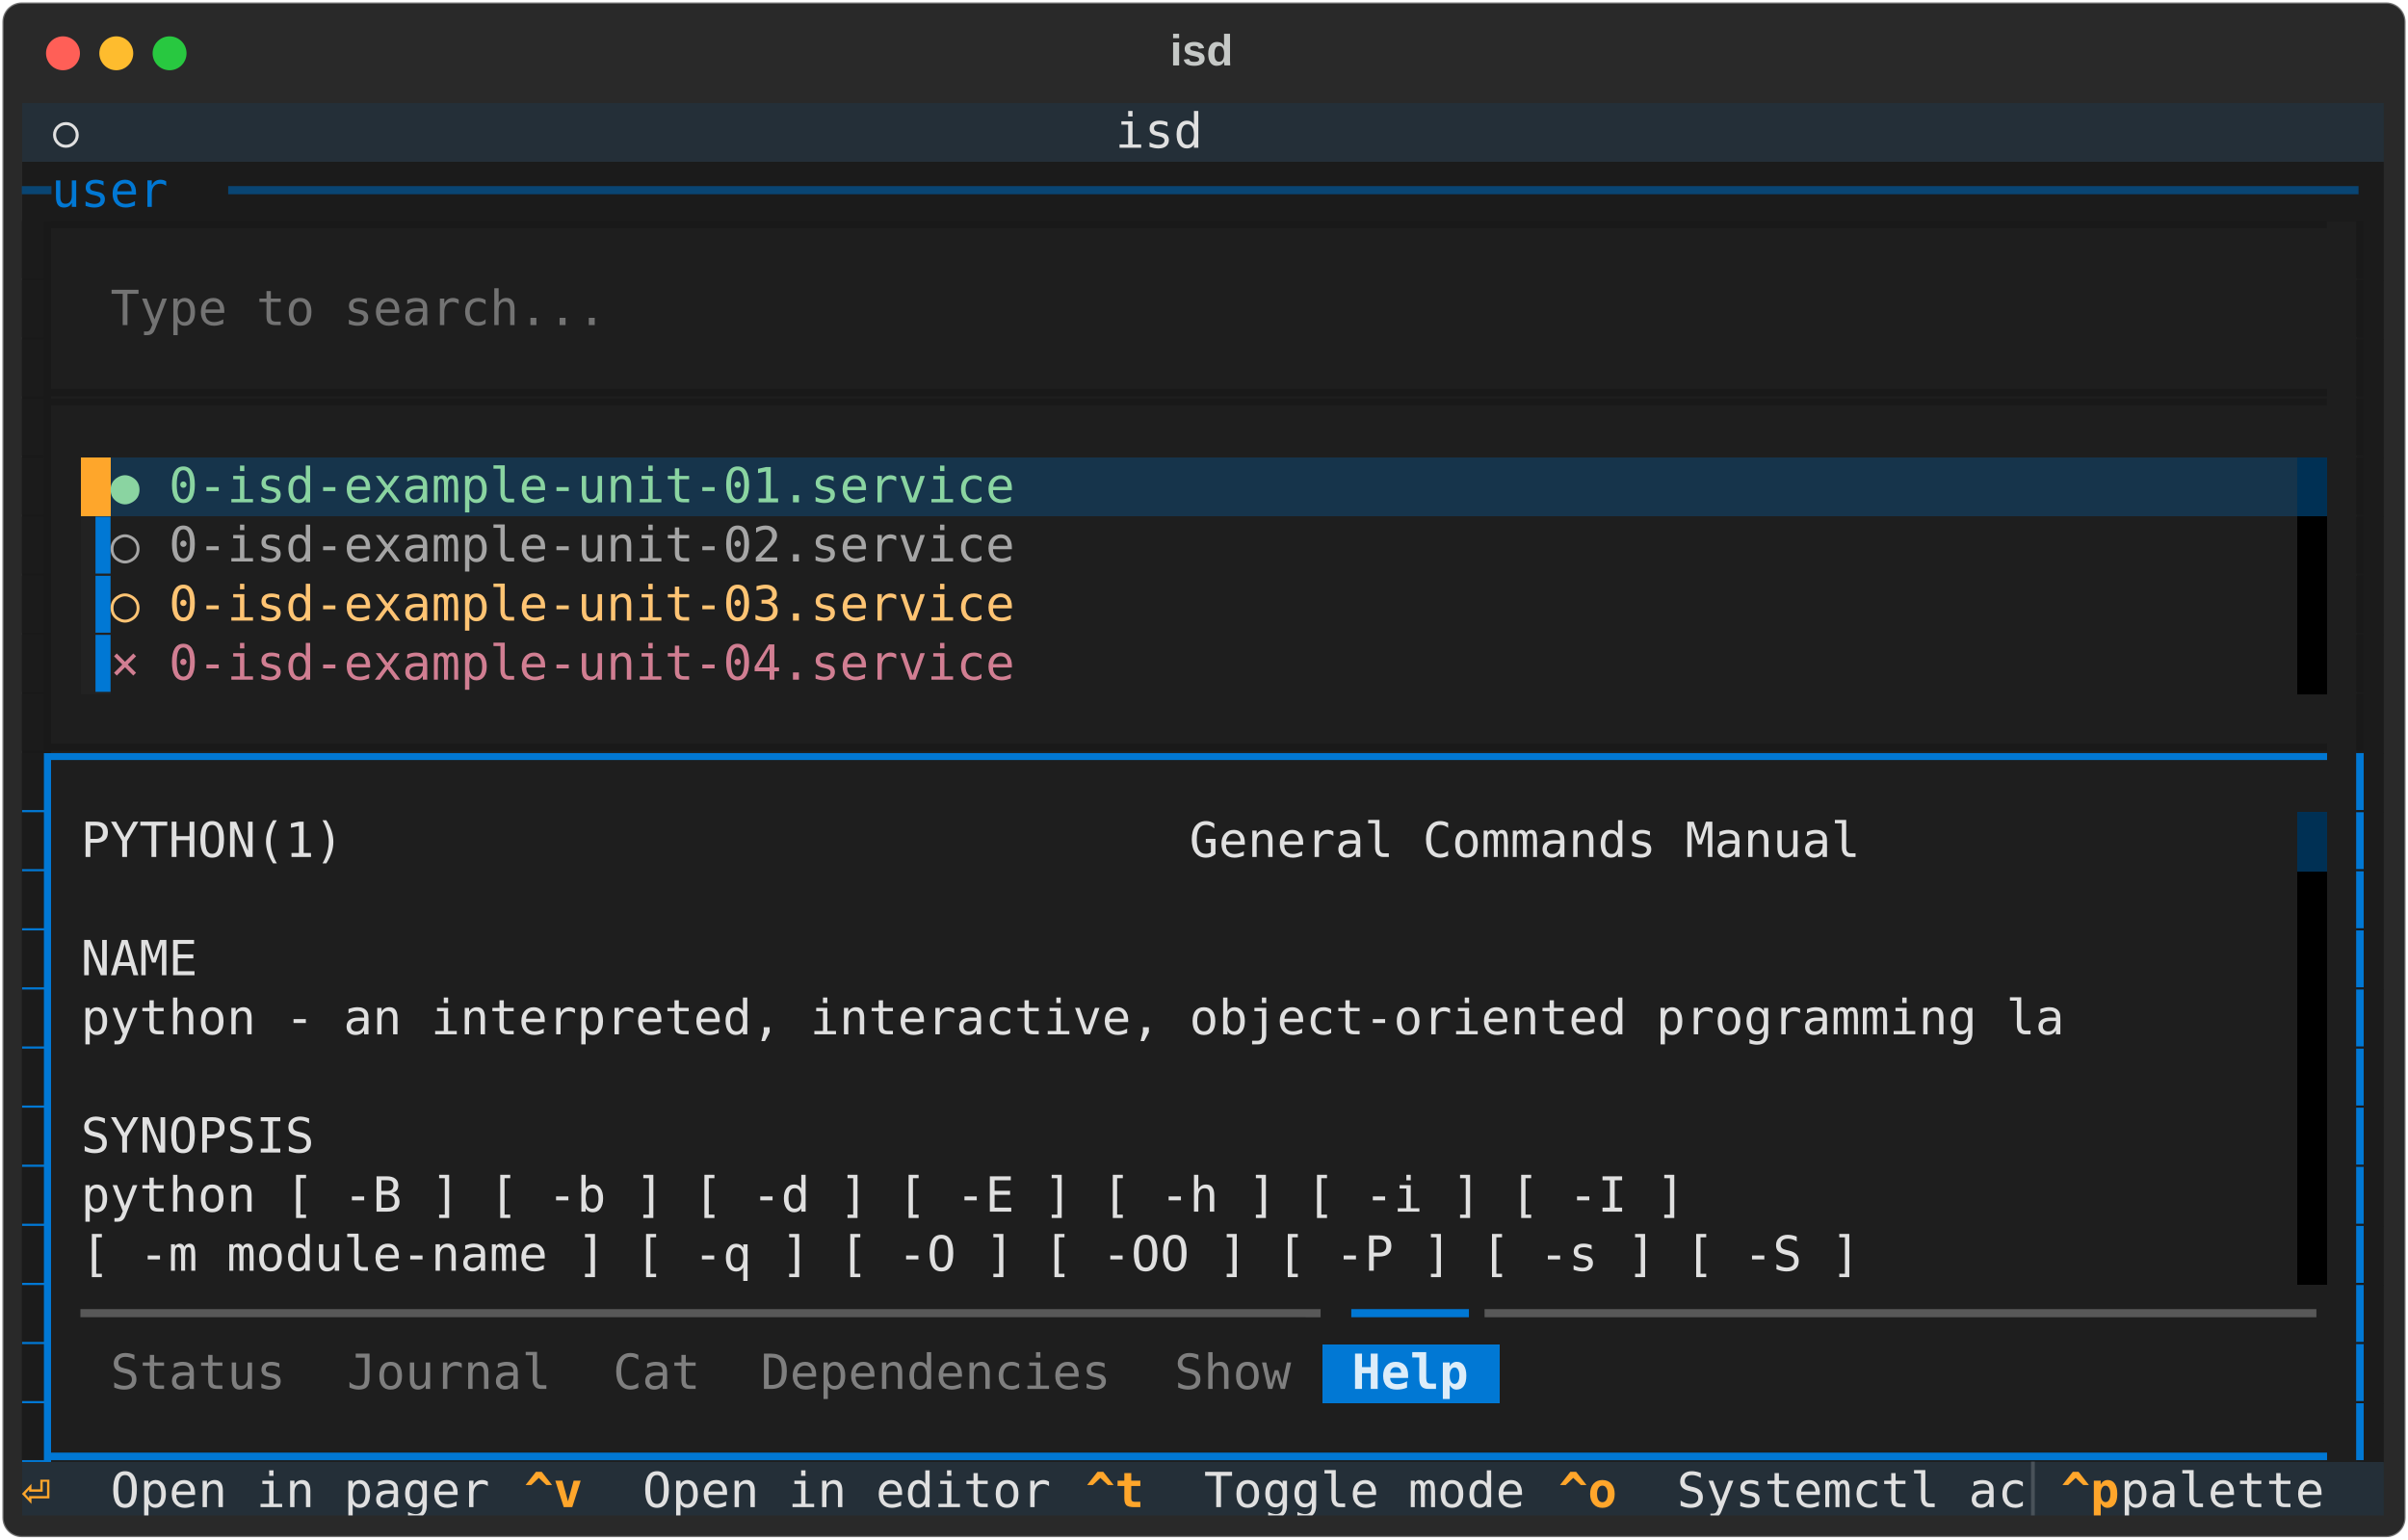
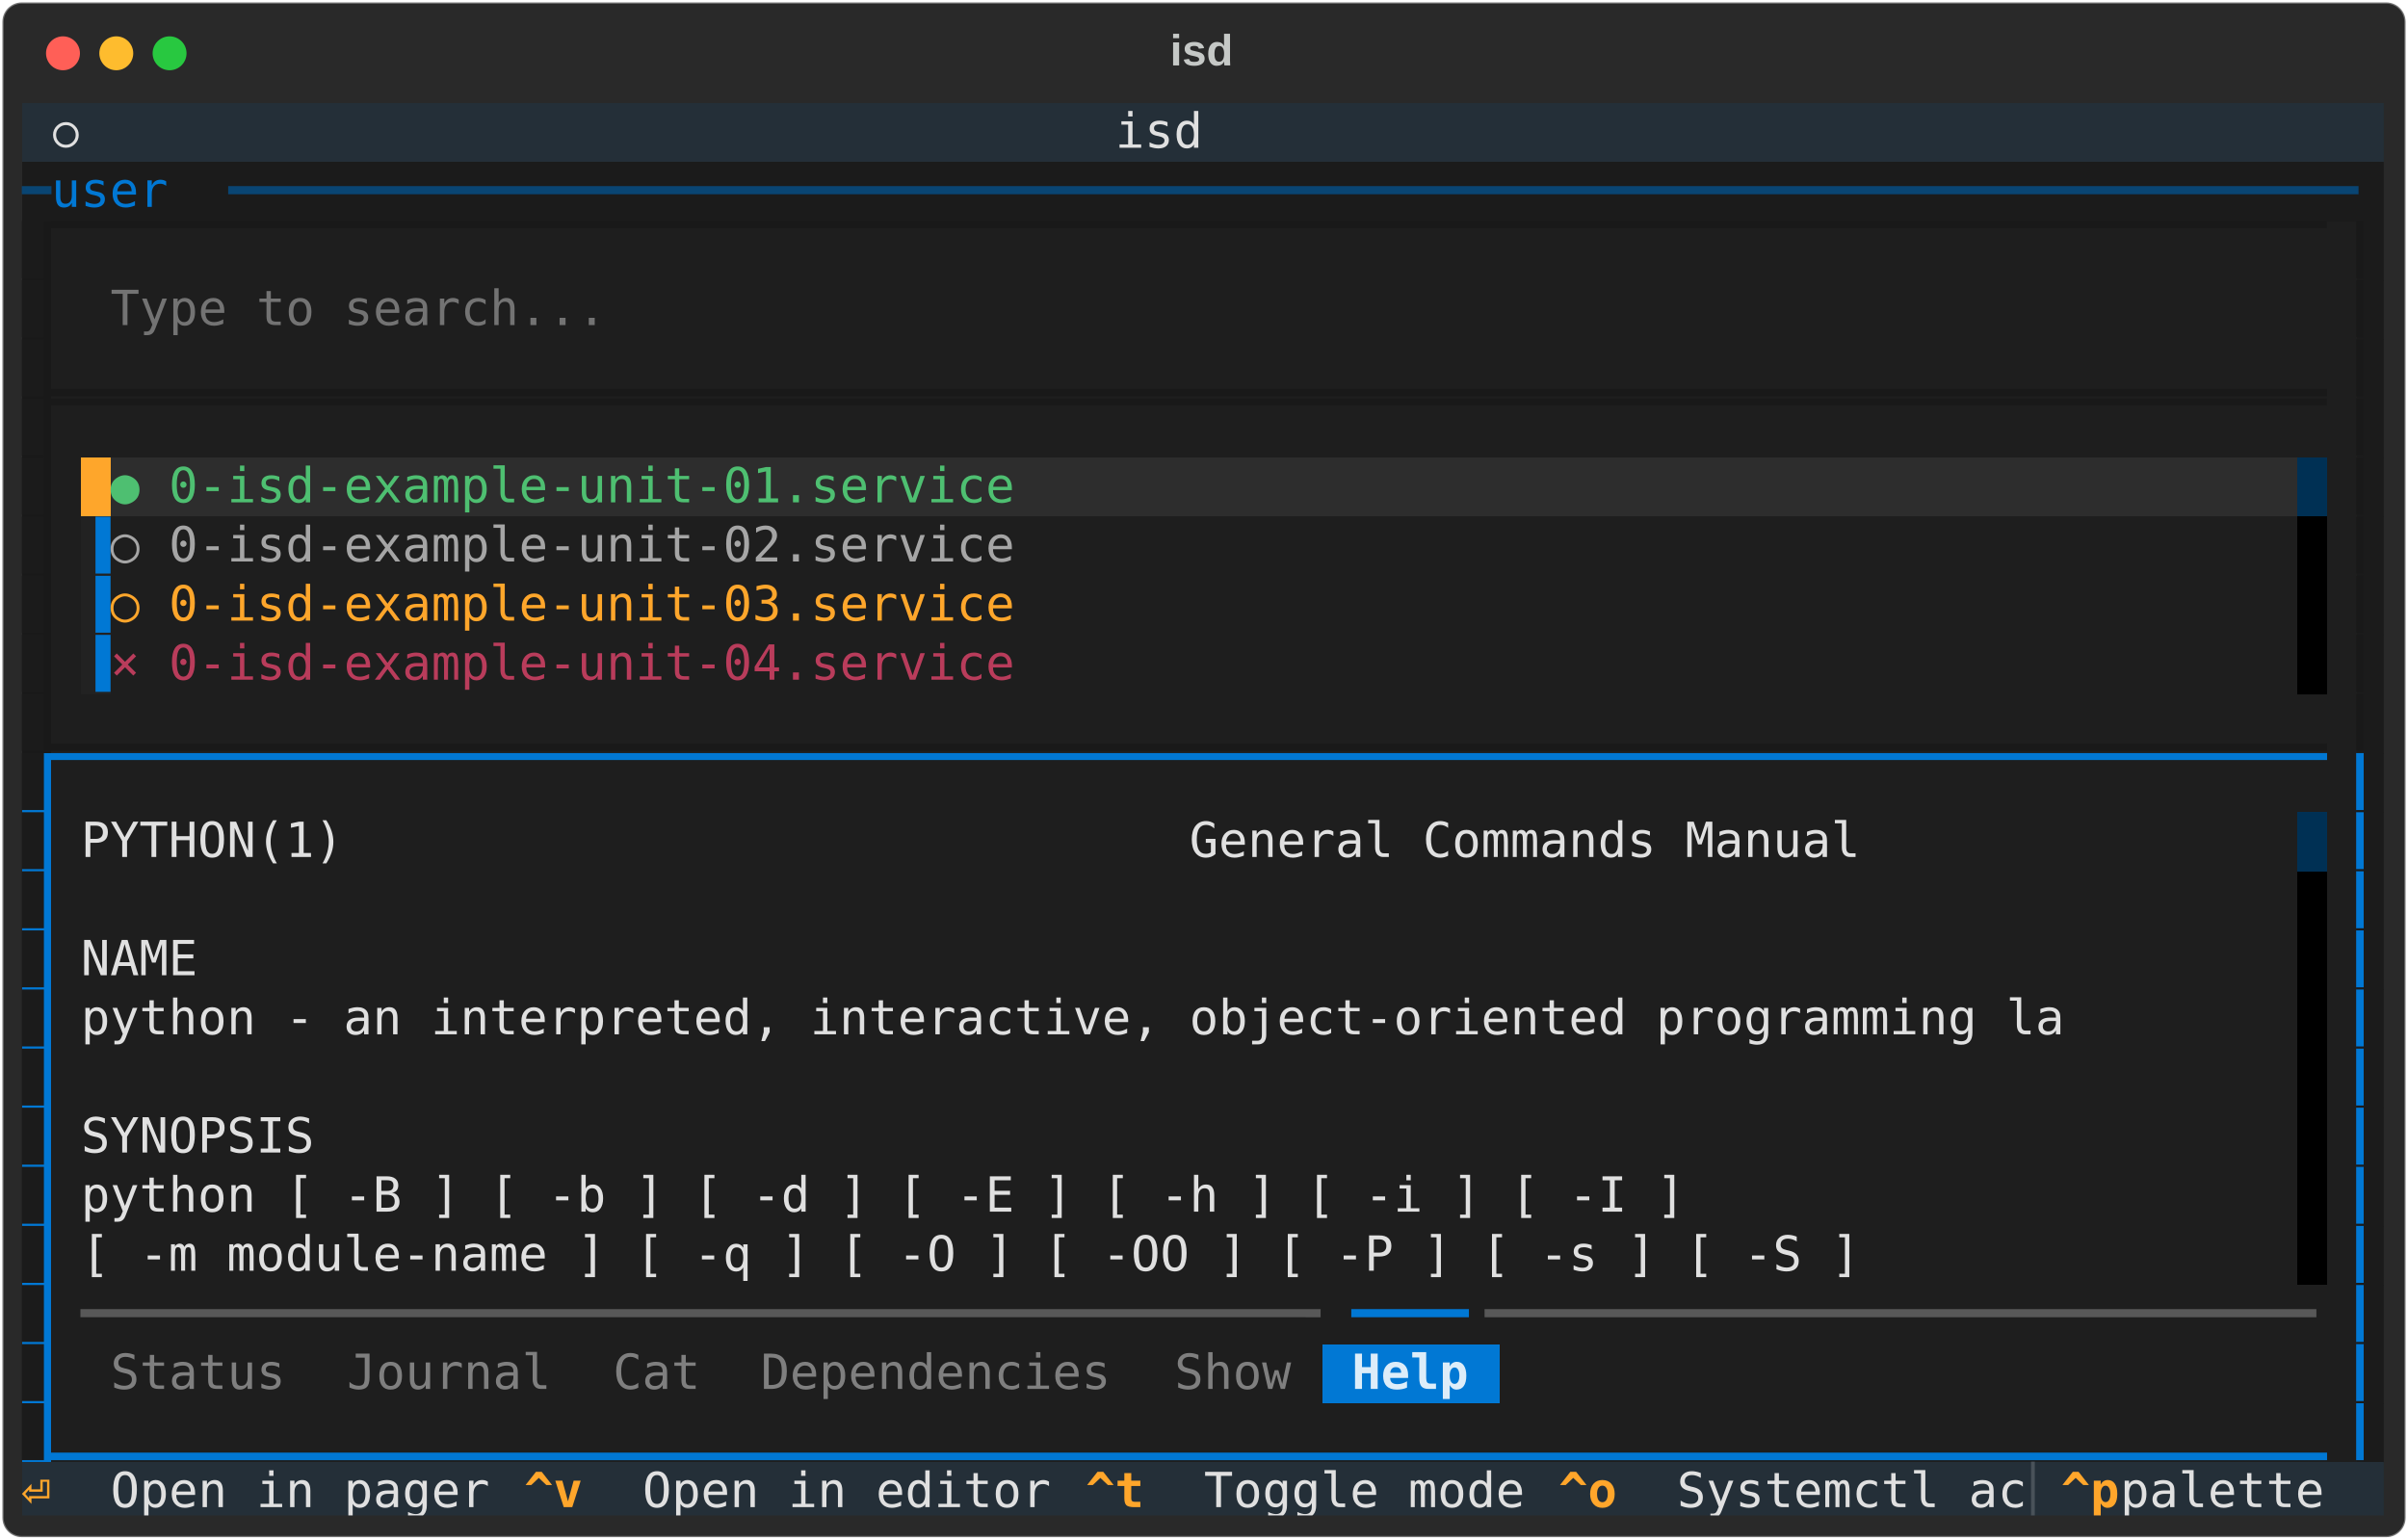
<svg xmlns="http://www.w3.org/2000/svg" class="rich-terminal" viewBox="0 0 994 635.6">
  <style>

    @font-face {
        font-family: "Fira Code";
        src: local("FiraCode-Regular"),
                url("https://cdnjs.cloudflare.com/ajax/libs/firacode/6.2.0/woff2/FiraCode-Regular.woff2") format("woff2"),
                url("https://cdnjs.cloudflare.com/ajax/libs/firacode/6.2.0/woff/FiraCode-Regular.woff") format("woff");
        font-style: normal;
        font-weight: 400;
    }
    @font-face {
        font-family: "Fira Code";
        src: local("FiraCode-Bold"),
                url("https://cdnjs.cloudflare.com/ajax/libs/firacode/6.2.0/woff2/FiraCode-Bold.woff2") format("woff2"),
                url("https://cdnjs.cloudflare.com/ajax/libs/firacode/6.2.0/woff/FiraCode-Bold.woff") format("woff");
        font-style: bold;
        font-weight: 700;
    }

    .terminal-matrix {
        font-family: Fira Code, monospace;
        font-size: 20px;
        line-height: 24.4px;
        font-variant-east-asian: full-width;
    }

    .terminal-title {
        font-size: 18px;
        font-weight: bold;
        font-family: arial;
    }

    .terminal-r1 { fill: #c5c8c6 }
.terminal-r2 { fill: #e0e0e0 }
.terminal-r3 { fill: #094573 }
.terminal-r4 { fill: #0178d4 }
.terminal-r5 { fill: #1b1b1b }
.terminal-r6 { fill: #191919 }
.terminal-r7 { fill: #737373 }
.terminal-r8 { fill: #fea62b }
- .terminal-r9 { fill: #8ad4a1 }
+ .terminal-r9 { fill: #4ebf71 }
.terminal-r10 { fill: #1e1e1e }
.terminal-r11 { fill: #a5a5a5 }
- .terminal-r12 { fill: #ffc473 }
- .terminal-r13 { fill: #d17e92 }
- .terminal-r14 { fill: #585858 }
- .terminal-r15 { fill: #7f7f7f }
- .terminal-r16 { fill: #ddedf9;font-weight: bold }
- .terminal-r17 { fill: #ffa62b;font-weight: bold }
- .terminal-r18 { fill: #495259 }
+ .terminal-r12 { fill: #b93c5b }
+ .terminal-r13 { fill: #585858 }
+ .terminal-r14 { fill: #7f7f7f }
+ .terminal-r15 { fill: #ddedf9;font-weight: bold }
+ .terminal-r16 { fill: #ffa62b;font-weight: bold }
+ .terminal-r17 { fill: #495259 }
    </style>
  <defs>
    <clipPath id="terminal-clip-terminal">
      <rect x="0" y="0" width="975.0" height="584.6" />
    </clipPath>
    <clipPath id="terminal-line-0">
      <rect x="0" y="1.5" width="976" height="24.65" />
    </clipPath>
    <clipPath id="terminal-line-1">
      <rect x="0" y="25.9" width="976" height="24.65" />
    </clipPath>
    <clipPath id="terminal-line-2">
      <rect x="0" y="50.3" width="976" height="24.65" />
    </clipPath>
    <clipPath id="terminal-line-3">
      <rect x="0" y="74.7" width="976" height="24.65" />
    </clipPath>
    <clipPath id="terminal-line-4">
      <rect x="0" y="99.1" width="976" height="24.65" />
    </clipPath>
    <clipPath id="terminal-line-5">
      <rect x="0" y="123.5" width="976" height="24.65" />
    </clipPath>
    <clipPath id="terminal-line-6">
      <rect x="0" y="147.9" width="976" height="24.65" />
    </clipPath>
    <clipPath id="terminal-line-7">
      <rect x="0" y="172.3" width="976" height="24.65" />
    </clipPath>
    <clipPath id="terminal-line-8">
      <rect x="0" y="196.7" width="976" height="24.65" />
    </clipPath>
    <clipPath id="terminal-line-9">
      <rect x="0" y="221.1" width="976" height="24.65" />
    </clipPath>
    <clipPath id="terminal-line-10">
      <rect x="0" y="245.5" width="976" height="24.65" />
    </clipPath>
    <clipPath id="terminal-line-11">
      <rect x="0" y="269.9" width="976" height="24.65" />
    </clipPath>
    <clipPath id="terminal-line-12">
      <rect x="0" y="294.3" width="976" height="24.65" />
    </clipPath>
    <clipPath id="terminal-line-13">
      <rect x="0" y="318.7" width="976" height="24.65" />
    </clipPath>
    <clipPath id="terminal-line-14">
      <rect x="0" y="343.1" width="976" height="24.65" />
    </clipPath>
    <clipPath id="terminal-line-15">
      <rect x="0" y="367.5" width="976" height="24.65" />
    </clipPath>
    <clipPath id="terminal-line-16">
      <rect x="0" y="391.9" width="976" height="24.65" />
    </clipPath>
    <clipPath id="terminal-line-17">
      <rect x="0" y="416.3" width="976" height="24.65" />
    </clipPath>
    <clipPath id="terminal-line-18">
      <rect x="0" y="440.7" width="976" height="24.65" />
    </clipPath>
    <clipPath id="terminal-line-19">
      <rect x="0" y="465.1" width="976" height="24.65" />
    </clipPath>
    <clipPath id="terminal-line-20">
      <rect x="0" y="489.5" width="976" height="24.65" />
    </clipPath>
    <clipPath id="terminal-line-21">
      <rect x="0" y="513.9" width="976" height="24.65" />
    </clipPath>
    <clipPath id="terminal-line-22">
      <rect x="0" y="538.3" width="976" height="24.65" />
    </clipPath>
  </defs>
  <rect fill="#292929" stroke="rgba(255,255,255,0.35)" stroke-width="1" x="1" y="1" width="992" height="633.6" rx="8" />
  <text class="terminal-title" fill="#c5c8c6" text-anchor="middle" x="496" y="27">isd</text>
  <g transform="translate(26,22)">
    <circle cx="0" cy="0" r="7" fill="#ff5f57" />
    <circle cx="22" cy="0" r="7" fill="#febc2e" />
    <circle cx="44" cy="0" r="7" fill="#28c840" />
  </g>
  <g transform="translate(9, 41)" clip-path="url(#terminal-clip-terminal)">
    <rect fill="#242f38" x="0" y="1.5" width="12.2" height="24.65" shape-rendering="crispEdges" />
    <rect fill="#242f38" x="12.2" y="1.5" width="12.2" height="24.65" shape-rendering="crispEdges" />
    <rect fill="#242f38" x="24.4" y="1.5" width="61" height="24.65" shape-rendering="crispEdges" />
    <rect fill="#242f38" x="85.4" y="1.5" width="12.2" height="24.65" shape-rendering="crispEdges" />
    <rect fill="#242f38" x="97.6" y="1.5" width="353.8" height="24.65" shape-rendering="crispEdges" />
    <rect fill="#242f38" x="451.4" y="1.5" width="36.6" height="24.65" shape-rendering="crispEdges" />
    <rect fill="#242f38" x="488" y="1.5" width="366" height="24.65" shape-rendering="crispEdges" />
    <rect fill="#242f38" x="854" y="1.5" width="12.2" height="24.65" shape-rendering="crispEdges" />
    <rect fill="#242f38" x="866.2" y="1.5" width="0" height="24.65" shape-rendering="crispEdges" />
    <rect fill="#242f38" x="866.2" y="1.5" width="109.8" height="24.65" shape-rendering="crispEdges" />
    <rect fill="#1b1b1b" x="0" y="25.9" width="12.2" height="24.65" shape-rendering="crispEdges" />
    <rect fill="#1b1b1b" x="12.2" y="25.9" width="73.2" height="24.65" shape-rendering="crispEdges" />
    <rect fill="#1b1b1b" x="85.4" y="25.9" width="890.6" height="24.65" shape-rendering="crispEdges" />
    <rect fill="#191919" x="0" y="50.3" width="12.2" height="24.65" shape-rendering="crispEdges" />
    <rect fill="#1e1e1e" x="12.2" y="50.3" width="951.6" height="24.65" shape-rendering="crispEdges" />
    <rect fill="#1b1b1b" x="963.8" y="50.3" width="12.2" height="24.65" shape-rendering="crispEdges" />
    <rect fill="#191919" x="0" y="74.7" width="12.2" height="24.65" shape-rendering="crispEdges" />
    <rect fill="#1e1e1e" x="12.2" y="74.7" width="24.4" height="24.65" shape-rendering="crispEdges" />
    <rect fill="#1e1e1e" x="36.6" y="74.7" width="207.4" height="24.65" shape-rendering="crispEdges" />
    <rect fill="#1e1e1e" x="244" y="74.7" width="695.4" height="24.65" shape-rendering="crispEdges" />
    <rect fill="#1e1e1e" x="939.4" y="74.7" width="24.4" height="24.65" shape-rendering="crispEdges" />
    <rect fill="#1b1b1b" x="963.8" y="74.7" width="12.2" height="24.65" shape-rendering="crispEdges" />
    <rect fill="#191919" x="0" y="99.1" width="12.2" height="24.65" shape-rendering="crispEdges" />
    <rect fill="#1e1e1e" x="12.2" y="99.1" width="951.6" height="24.65" shape-rendering="crispEdges" />
    <rect fill="#1b1b1b" x="963.8" y="99.1" width="12.2" height="24.65" shape-rendering="crispEdges" />
    <rect fill="#191919" x="0" y="123.5" width="12.2" height="24.65" shape-rendering="crispEdges" />
    <rect fill="#1e1e1e" x="12.2" y="123.5" width="951.6" height="24.65" shape-rendering="crispEdges" />
    <rect fill="#1b1b1b" x="963.8" y="123.5" width="12.2" height="24.65" shape-rendering="crispEdges" />
    <rect fill="#191919" x="0" y="147.9" width="12.2" height="24.65" shape-rendering="crispEdges" />
    <rect fill="#1e1e1e" x="12.2" y="147.9" width="12.2" height="24.65" shape-rendering="crispEdges" />
    <rect fill="#fea62b" x="24.4" y="147.9" width="12.2" height="24.65" shape-rendering="crispEdges" />
-     <rect fill="#16344b" x="36.6" y="147.9" width="390.4" height="24.65" shape-rendering="crispEdges" />
-     <rect fill="#16344b" x="427" y="147.9" width="512.4" height="24.65" shape-rendering="crispEdges" />
+     <rect fill="#2d2d2d" x="36.6" y="147.9" width="390.4" height="24.65" shape-rendering="crispEdges" />
+     <rect fill="#2d2d2d" x="427" y="147.9" width="512.4" height="24.65" shape-rendering="crispEdges" />
    <rect fill="#003054" x="939.4" y="147.9" width="12.2" height="24.65" shape-rendering="crispEdges" />
    <rect fill="#1e1e1e" x="951.6" y="147.9" width="12.2" height="24.65" shape-rendering="crispEdges" />
    <rect fill="#1b1b1b" x="963.8" y="147.9" width="12.2" height="24.65" shape-rendering="crispEdges" />
    <rect fill="#191919" x="0" y="172.3" width="12.2" height="24.65" shape-rendering="crispEdges" />
    <rect fill="#1e1e1e" x="12.2" y="172.3" width="12.2" height="24.65" shape-rendering="crispEdges" />
    <rect fill="#222222" x="24.4" y="172.3" width="12.2" height="24.65" shape-rendering="crispEdges" />
    <rect fill="#1e1e1e" x="36.6" y="172.3" width="390.4" height="24.65" shape-rendering="crispEdges" />
    <rect fill="#1e1e1e" x="427" y="172.3" width="512.4" height="24.65" shape-rendering="crispEdges" />
    <rect fill="#000000" x="939.4" y="172.3" width="12.2" height="24.65" shape-rendering="crispEdges" />
    <rect fill="#1e1e1e" x="951.6" y="172.3" width="12.2" height="24.65" shape-rendering="crispEdges" />
    <rect fill="#1b1b1b" x="963.8" y="172.3" width="12.2" height="24.65" shape-rendering="crispEdges" />
    <rect fill="#191919" x="0" y="196.7" width="12.2" height="24.65" shape-rendering="crispEdges" />
    <rect fill="#1e1e1e" x="12.2" y="196.7" width="12.2" height="24.65" shape-rendering="crispEdges" />
    <rect fill="#222222" x="24.4" y="196.7" width="12.2" height="24.65" shape-rendering="crispEdges" />
    <rect fill="#1e1e1e" x="36.6" y="196.7" width="390.4" height="24.65" shape-rendering="crispEdges" />
    <rect fill="#1e1e1e" x="427" y="196.7" width="512.4" height="24.65" shape-rendering="crispEdges" />
    <rect fill="#000000" x="939.4" y="196.7" width="12.2" height="24.65" shape-rendering="crispEdges" />
    <rect fill="#1e1e1e" x="951.6" y="196.7" width="12.2" height="24.65" shape-rendering="crispEdges" />
    <rect fill="#1b1b1b" x="963.8" y="196.7" width="12.2" height="24.65" shape-rendering="crispEdges" />
    <rect fill="#191919" x="0" y="221.1" width="12.2" height="24.65" shape-rendering="crispEdges" />
    <rect fill="#1e1e1e" x="12.2" y="221.1" width="12.2" height="24.65" shape-rendering="crispEdges" />
    <rect fill="#222222" x="24.4" y="221.1" width="12.2" height="24.65" shape-rendering="crispEdges" />
    <rect fill="#1e1e1e" x="36.6" y="221.1" width="390.4" height="24.65" shape-rendering="crispEdges" />
    <rect fill="#1e1e1e" x="427" y="221.1" width="512.4" height="24.65" shape-rendering="crispEdges" />
    <rect fill="#000000" x="939.4" y="221.1" width="12.2" height="24.65" shape-rendering="crispEdges" />
    <rect fill="#1e1e1e" x="951.6" y="221.1" width="12.2" height="24.65" shape-rendering="crispEdges" />
    <rect fill="#1b1b1b" x="963.8" y="221.1" width="12.2" height="24.65" shape-rendering="crispEdges" />
    <rect fill="#191919" x="0" y="245.5" width="12.2" height="24.65" shape-rendering="crispEdges" />
    <rect fill="#1e1e1e" x="12.2" y="245.5" width="951.6" height="24.65" shape-rendering="crispEdges" />
    <rect fill="#1b1b1b" x="963.8" y="245.5" width="12.2" height="24.65" shape-rendering="crispEdges" />
    <rect fill="#0178d4" x="0" y="269.9" width="12.2" height="24.65" shape-rendering="crispEdges" />
    <rect fill="#1e1e1e" x="12.2" y="269.9" width="951.6" height="24.65" shape-rendering="crispEdges" />
    <rect fill="#1b1b1b" x="963.8" y="269.9" width="12.2" height="24.65" shape-rendering="crispEdges" />
    <rect fill="#0178d4" x="0" y="294.3" width="12.2" height="24.65" shape-rendering="crispEdges" />
    <rect fill="#1e1e1e" x="12.2" y="294.3" width="12.2" height="24.65" shape-rendering="crispEdges" />
    <rect fill="#1e1e1e" x="24.4" y="294.3" width="915" height="24.65" shape-rendering="crispEdges" />
    <rect fill="#003054" x="939.4" y="294.3" width="12.2" height="24.65" shape-rendering="crispEdges" />
    <rect fill="#1e1e1e" x="951.6" y="294.3" width="12.2" height="24.65" shape-rendering="crispEdges" />
    <rect fill="#1b1b1b" x="963.8" y="294.3" width="12.2" height="24.65" shape-rendering="crispEdges" />
    <rect fill="#0178d4" x="0" y="318.7" width="12.2" height="24.65" shape-rendering="crispEdges" />
    <rect fill="#1e1e1e" x="12.2" y="318.7" width="12.2" height="24.65" shape-rendering="crispEdges" />
    <rect fill="#1e1e1e" x="24.4" y="318.7" width="915" height="24.65" shape-rendering="crispEdges" />
    <rect fill="#000000" x="939.4" y="318.7" width="12.2" height="24.65" shape-rendering="crispEdges" />
    <rect fill="#1e1e1e" x="951.6" y="318.7" width="12.2" height="24.65" shape-rendering="crispEdges" />
    <rect fill="#1b1b1b" x="963.8" y="318.7" width="12.2" height="24.65" shape-rendering="crispEdges" />
    <rect fill="#0178d4" x="0" y="343.1" width="12.2" height="24.65" shape-rendering="crispEdges" />
    <rect fill="#1e1e1e" x="12.2" y="343.1" width="12.2" height="24.65" shape-rendering="crispEdges" />
    <rect fill="#1e1e1e" x="24.4" y="343.1" width="915" height="24.65" shape-rendering="crispEdges" />
    <rect fill="#000000" x="939.4" y="343.1" width="12.2" height="24.65" shape-rendering="crispEdges" />
    <rect fill="#1e1e1e" x="951.6" y="343.1" width="12.2" height="24.65" shape-rendering="crispEdges" />
    <rect fill="#1b1b1b" x="963.8" y="343.1" width="12.2" height="24.65" shape-rendering="crispEdges" />
    <rect fill="#0178d4" x="0" y="367.5" width="12.2" height="24.65" shape-rendering="crispEdges" />
    <rect fill="#1e1e1e" x="12.2" y="367.5" width="12.2" height="24.65" shape-rendering="crispEdges" />
    <rect fill="#1e1e1e" x="24.4" y="367.5" width="915" height="24.65" shape-rendering="crispEdges" />
    <rect fill="#000000" x="939.4" y="367.5" width="12.2" height="24.65" shape-rendering="crispEdges" />
    <rect fill="#1e1e1e" x="951.6" y="367.5" width="12.2" height="24.65" shape-rendering="crispEdges" />
    <rect fill="#1b1b1b" x="963.8" y="367.5" width="12.2" height="24.65" shape-rendering="crispEdges" />
    <rect fill="#0178d4" x="0" y="391.9" width="12.2" height="24.65" shape-rendering="crispEdges" />
    <rect fill="#1e1e1e" x="12.2" y="391.9" width="12.2" height="24.65" shape-rendering="crispEdges" />
    <rect fill="#1e1e1e" x="24.4" y="391.9" width="915" height="24.65" shape-rendering="crispEdges" />
    <rect fill="#000000" x="939.4" y="391.9" width="12.2" height="24.65" shape-rendering="crispEdges" />
    <rect fill="#1e1e1e" x="951.6" y="391.9" width="12.2" height="24.65" shape-rendering="crispEdges" />
    <rect fill="#1b1b1b" x="963.8" y="391.9" width="12.2" height="24.65" shape-rendering="crispEdges" />
    <rect fill="#0178d4" x="0" y="416.3" width="12.2" height="24.65" shape-rendering="crispEdges" />
    <rect fill="#1e1e1e" x="12.2" y="416.3" width="12.2" height="24.65" shape-rendering="crispEdges" />
    <rect fill="#1e1e1e" x="24.4" y="416.3" width="915" height="24.65" shape-rendering="crispEdges" />
    <rect fill="#000000" x="939.4" y="416.3" width="12.2" height="24.65" shape-rendering="crispEdges" />
    <rect fill="#1e1e1e" x="951.6" y="416.3" width="12.2" height="24.65" shape-rendering="crispEdges" />
    <rect fill="#1b1b1b" x="963.8" y="416.3" width="12.2" height="24.65" shape-rendering="crispEdges" />
    <rect fill="#0178d4" x="0" y="440.7" width="12.2" height="24.65" shape-rendering="crispEdges" />
    <rect fill="#1e1e1e" x="12.2" y="440.7" width="12.2" height="24.65" shape-rendering="crispEdges" />
    <rect fill="#1e1e1e" x="24.4" y="440.7" width="915" height="24.65" shape-rendering="crispEdges" />
    <rect fill="#000000" x="939.4" y="440.7" width="12.2" height="24.65" shape-rendering="crispEdges" />
    <rect fill="#1e1e1e" x="951.6" y="440.7" width="12.2" height="24.65" shape-rendering="crispEdges" />
    <rect fill="#1b1b1b" x="963.8" y="440.7" width="12.2" height="24.65" shape-rendering="crispEdges" />
    <rect fill="#0178d4" x="0" y="465.1" width="12.2" height="24.65" shape-rendering="crispEdges" />
    <rect fill="#1e1e1e" x="12.2" y="465.1" width="12.2" height="24.65" shape-rendering="crispEdges" />
    <rect fill="#1e1e1e" x="24.4" y="465.1" width="915" height="24.65" shape-rendering="crispEdges" />
    <rect fill="#000000" x="939.4" y="465.1" width="12.2" height="24.65" shape-rendering="crispEdges" />
    <rect fill="#1e1e1e" x="951.6" y="465.1" width="12.2" height="24.65" shape-rendering="crispEdges" />
    <rect fill="#1b1b1b" x="963.8" y="465.1" width="12.2" height="24.65" shape-rendering="crispEdges" />
    <rect fill="#0178d4" x="0" y="489.5" width="12.2" height="24.65" shape-rendering="crispEdges" />
    <rect fill="#1e1e1e" x="12.2" y="489.5" width="12.2" height="24.65" shape-rendering="crispEdges" />
    <rect fill="#1e1e1e" x="24.4" y="489.5" width="524.6" height="24.65" shape-rendering="crispEdges" />
    <rect fill="#1e1e1e" x="549" y="489.5" width="48.8" height="24.65" shape-rendering="crispEdges" />
    <rect fill="#1e1e1e" x="597.8" y="489.5" width="353.8" height="24.65" shape-rendering="crispEdges" />
    <rect fill="#1e1e1e" x="951.6" y="489.5" width="12.2" height="24.65" shape-rendering="crispEdges" />
    <rect fill="#1b1b1b" x="963.8" y="489.5" width="12.2" height="24.65" shape-rendering="crispEdges" />
    <rect fill="#0178d4" x="0" y="513.9" width="12.2" height="24.65" shape-rendering="crispEdges" />
    <rect fill="#1e1e1e" x="12.2" y="513.9" width="24.4" height="24.65" shape-rendering="crispEdges" />
    <rect fill="#1e1e1e" x="36.6" y="513.9" width="73.2" height="24.65" shape-rendering="crispEdges" />
    <rect fill="#1e1e1e" x="109.8" y="513.9" width="24.4" height="24.65" shape-rendering="crispEdges" />
    <rect fill="#1e1e1e" x="134.2" y="513.9" width="85.4" height="24.65" shape-rendering="crispEdges" />
    <rect fill="#1e1e1e" x="219.6" y="513.9" width="24.4" height="24.65" shape-rendering="crispEdges" />
    <rect fill="#1e1e1e" x="244" y="513.9" width="36.6" height="24.65" shape-rendering="crispEdges" />
    <rect fill="#1e1e1e" x="280.6" y="513.9" width="24.4" height="24.65" shape-rendering="crispEdges" />
    <rect fill="#1e1e1e" x="305" y="513.9" width="146.4" height="24.65" shape-rendering="crispEdges" />
    <rect fill="#1e1e1e" x="451.4" y="513.9" width="24.4" height="24.65" shape-rendering="crispEdges" />
    <rect fill="#1e1e1e" x="475.8" y="513.9" width="48.8" height="24.65" shape-rendering="crispEdges" />
    <rect fill="#1e1e1e" x="524.6" y="513.9" width="12.2" height="24.65" shape-rendering="crispEdges" />
    <rect fill="#0178d4" x="536.8" y="513.9" width="12.2" height="24.65" shape-rendering="crispEdges" />
    <rect fill="#0178d4" x="549" y="513.9" width="48.8" height="24.65" shape-rendering="crispEdges" />
    <rect fill="#0178d4" x="597.8" y="513.9" width="12.2" height="24.65" shape-rendering="crispEdges" />
    <rect fill="#1e1e1e" x="610" y="513.9" width="353.8" height="24.65" shape-rendering="crispEdges" />
    <rect fill="#1b1b1b" x="963.8" y="513.9" width="12.2" height="24.65" shape-rendering="crispEdges" />
    <rect fill="#0178d4" x="0" y="538.3" width="12.2" height="24.65" shape-rendering="crispEdges" />
    <rect fill="#1e1e1e" x="12.2" y="538.3" width="951.6" height="24.65" shape-rendering="crispEdges" />
    <rect fill="#1b1b1b" x="963.8" y="538.3" width="12.2" height="24.65" shape-rendering="crispEdges" />
    <rect fill="#242f38" x="0" y="562.7" width="36.6" height="24.65" shape-rendering="crispEdges" />
    <rect fill="#242f38" x="36.6" y="562.7" width="170.8" height="24.65" shape-rendering="crispEdges" />
    <rect fill="#242f38" x="207.4" y="562.7" width="48.8" height="24.65" shape-rendering="crispEdges" />
    <rect fill="#242f38" x="256.2" y="562.7" width="183" height="24.65" shape-rendering="crispEdges" />
    <rect fill="#242f38" x="439.2" y="562.7" width="48.8" height="24.65" shape-rendering="crispEdges" />
    <rect fill="#242f38" x="488" y="562.7" width="146.4" height="24.65" shape-rendering="crispEdges" />
    <rect fill="#242f38" x="634.4" y="562.7" width="48.8" height="24.65" shape-rendering="crispEdges" />
    <rect fill="#242f38" x="683.2" y="562.7" width="146.4" height="24.65" shape-rendering="crispEdges" />
    <rect fill="#242f38" x="829.6" y="562.7" width="12.2" height="24.65" shape-rendering="crispEdges" />
    <rect fill="#242f38" x="841.8" y="562.7" width="24.4" height="24.65" shape-rendering="crispEdges" />
    <rect fill="#242f38" x="866.2" y="562.7" width="97.6" height="24.65" shape-rendering="crispEdges" />
    <rect fill="#242f38" x="963.8" y="562.7" width="12.2" height="24.65" shape-rendering="crispEdges" />
    <g class="terminal-matrix">
      <text class="terminal-r2" x="12.2" y="20" textLength="12.2" clip-path="url(#terminal-line-0)">⭘</text>
      <text class="terminal-r2" x="451.4" y="20" textLength="36.6" clip-path="url(#terminal-line-0)">isd</text>
      <text class="terminal-r1" x="976" y="20" textLength="12.2" clip-path="url(#terminal-line-0)">
</text>
      <text class="terminal-r3" x="0" y="44.4" textLength="12.2" clip-path="url(#terminal-line-1)">━</text>
      <text class="terminal-r4" x="12.2" y="44.4" textLength="73.2" clip-path="url(#terminal-line-1)"> user </text>
      <text class="terminal-r3" x="85.4" y="44.4" textLength="890.6" clip-path="url(#terminal-line-1)">━━━━━━━━━━━━━━━━━━━━━━━━━━━━━━━━━━━━━━━━━━━━━━━━━━━━━━━━━━━━━━━━━━━━━━━━━</text>
      <text class="terminal-r1" x="976" y="44.4" textLength="12.2" clip-path="url(#terminal-line-1)">
</text>
      <text class="terminal-r5" x="0" y="68.8" textLength="12.2" clip-path="url(#terminal-line-2)">▊</text>
      <text class="terminal-r6" x="12.2" y="68.8" textLength="951.6" clip-path="url(#terminal-line-2)">▔▔▔▔▔▔▔▔▔▔▔▔▔▔▔▔▔▔▔▔▔▔▔▔▔▔▔▔▔▔▔▔▔▔▔▔▔▔▔▔▔▔▔▔▔▔▔▔▔▔▔▔▔▔▔▔▔▔▔▔▔▔▔▔▔▔▔▔▔▔▔▔▔▔▔▔▔▔</text>
      <text class="terminal-r6" x="963.8" y="68.8" textLength="12.2" clip-path="url(#terminal-line-2)">▎</text>
      <text class="terminal-r1" x="976" y="68.8" textLength="12.2" clip-path="url(#terminal-line-2)">
</text>
      <text class="terminal-r5" x="0" y="93.2" textLength="12.2" clip-path="url(#terminal-line-3)">▊</text>
      <text class="terminal-r7" x="36.6" y="93.2" textLength="207.4" clip-path="url(#terminal-line-3)">Type to search...</text>
      <text class="terminal-r6" x="963.8" y="93.2" textLength="12.2" clip-path="url(#terminal-line-3)">▎</text>
      <text class="terminal-r1" x="976" y="93.2" textLength="12.2" clip-path="url(#terminal-line-3)">
</text>
      <text class="terminal-r5" x="0" y="117.6" textLength="12.2" clip-path="url(#terminal-line-4)">▊</text>
      <text class="terminal-r6" x="12.2" y="117.6" textLength="951.6" clip-path="url(#terminal-line-4)">▁▁▁▁▁▁▁▁▁▁▁▁▁▁▁▁▁▁▁▁▁▁▁▁▁▁▁▁▁▁▁▁▁▁▁▁▁▁▁▁▁▁▁▁▁▁▁▁▁▁▁▁▁▁▁▁▁▁▁▁▁▁▁▁▁▁▁▁▁▁▁▁▁▁▁▁▁▁</text>
      <text class="terminal-r6" x="963.8" y="117.6" textLength="12.2" clip-path="url(#terminal-line-4)">▎</text>
      <text class="terminal-r1" x="976" y="117.6" textLength="12.2" clip-path="url(#terminal-line-4)">
</text>
      <text class="terminal-r5" x="0" y="142" textLength="12.2" clip-path="url(#terminal-line-5)">▊</text>
      <text class="terminal-r6" x="12.2" y="142" textLength="951.6" clip-path="url(#terminal-line-5)">▔▔▔▔▔▔▔▔▔▔▔▔▔▔▔▔▔▔▔▔▔▔▔▔▔▔▔▔▔▔▔▔▔▔▔▔▔▔▔▔▔▔▔▔▔▔▔▔▔▔▔▔▔▔▔▔▔▔▔▔▔▔▔▔▔▔▔▔▔▔▔▔▔▔▔▔▔▔</text>
      <text class="terminal-r6" x="963.8" y="142" textLength="12.2" clip-path="url(#terminal-line-5)">▎</text>
      <text class="terminal-r1" x="976" y="142" textLength="12.2" clip-path="url(#terminal-line-5)">
</text>
      <text class="terminal-r5" x="0" y="166.4" textLength="12.2" clip-path="url(#terminal-line-6)">▊</text>
      <text class="terminal-r8" x="24.4" y="166.4" textLength="12.2" clip-path="url(#terminal-line-6)">▐</text>
      <text class="terminal-r9" x="36.6" y="166.4" textLength="390.4" clip-path="url(#terminal-line-6)"> ● 0-isd-example-unit-01.service</text>
      <text class="terminal-r6" x="963.8" y="166.4" textLength="12.2" clip-path="url(#terminal-line-6)">▎</text>
      <text class="terminal-r1" x="976" y="166.4" textLength="12.2" clip-path="url(#terminal-line-6)">
</text>
      <text class="terminal-r5" x="0" y="190.8" textLength="12.2" clip-path="url(#terminal-line-7)">▊</text>
      <text class="terminal-r4" x="24.4" y="190.8" textLength="12.2" clip-path="url(#terminal-line-7)">▐</text>
      <text class="terminal-r11" x="36.6" y="190.8" textLength="390.4" clip-path="url(#terminal-line-7)"> ○ 0-isd-example-unit-02.service</text>
      <text class="terminal-r6" x="963.8" y="190.8" textLength="12.2" clip-path="url(#terminal-line-7)">▎</text>
      <text class="terminal-r1" x="976" y="190.8" textLength="12.2" clip-path="url(#terminal-line-7)">
</text>
      <text class="terminal-r5" x="0" y="215.2" textLength="12.2" clip-path="url(#terminal-line-8)">▊</text>
      <text class="terminal-r4" x="24.4" y="215.2" textLength="12.2" clip-path="url(#terminal-line-8)">▐</text>
-       <text class="terminal-r12" x="36.6" y="215.2" textLength="390.4" clip-path="url(#terminal-line-8)"> ○ 0-isd-example-unit-03.service</text>
+       <text class="terminal-r8" x="36.6" y="215.2" textLength="390.4" clip-path="url(#terminal-line-8)"> ○ 0-isd-example-unit-03.service</text>
      <text class="terminal-r6" x="963.8" y="215.2" textLength="12.2" clip-path="url(#terminal-line-8)">▎</text>
      <text class="terminal-r1" x="976" y="215.2" textLength="12.2" clip-path="url(#terminal-line-8)">
</text>
      <text class="terminal-r5" x="0" y="239.6" textLength="12.2" clip-path="url(#terminal-line-9)">▊</text>
      <text class="terminal-r4" x="24.4" y="239.6" textLength="12.2" clip-path="url(#terminal-line-9)">▐</text>
-       <text class="terminal-r13" x="36.6" y="239.6" textLength="390.4" clip-path="url(#terminal-line-9)"> × 0-isd-example-unit-04.service</text>
+       <text class="terminal-r12" x="36.6" y="239.6" textLength="390.4" clip-path="url(#terminal-line-9)"> × 0-isd-example-unit-04.service</text>
      <text class="terminal-r6" x="963.8" y="239.6" textLength="12.2" clip-path="url(#terminal-line-9)">▎</text>
      <text class="terminal-r1" x="976" y="239.6" textLength="12.2" clip-path="url(#terminal-line-9)">
</text>
      <text class="terminal-r5" x="0" y="264" textLength="12.2" clip-path="url(#terminal-line-10)">▊</text>
      <text class="terminal-r6" x="12.2" y="264" textLength="951.6" clip-path="url(#terminal-line-10)">▁▁▁▁▁▁▁▁▁▁▁▁▁▁▁▁▁▁▁▁▁▁▁▁▁▁▁▁▁▁▁▁▁▁▁▁▁▁▁▁▁▁▁▁▁▁▁▁▁▁▁▁▁▁▁▁▁▁▁▁▁▁▁▁▁▁▁▁▁▁▁▁▁▁▁▁▁▁</text>
      <text class="terminal-r6" x="963.8" y="264" textLength="12.2" clip-path="url(#terminal-line-10)">▎</text>
      <text class="terminal-r1" x="976" y="264" textLength="12.2" clip-path="url(#terminal-line-10)">
</text>
      <text class="terminal-r5" x="0" y="288.4" textLength="12.2" clip-path="url(#terminal-line-11)">▊</text>
      <text class="terminal-r4" x="12.2" y="288.4" textLength="951.6" clip-path="url(#terminal-line-11)">▔▔▔▔▔▔▔▔▔▔▔▔▔▔▔▔▔▔▔▔▔▔▔▔▔▔▔▔▔▔▔▔▔▔▔▔▔▔▔▔▔▔▔▔▔▔▔▔▔▔▔▔▔▔▔▔▔▔▔▔▔▔▔▔▔▔▔▔▔▔▔▔▔▔▔▔▔▔</text>
      <text class="terminal-r4" x="963.8" y="288.4" textLength="12.2" clip-path="url(#terminal-line-11)">▎</text>
      <text class="terminal-r1" x="976" y="288.4" textLength="12.2" clip-path="url(#terminal-line-11)">
</text>
      <text class="terminal-r5" x="0" y="312.8" textLength="12.2" clip-path="url(#terminal-line-12)">▊</text>
      <text class="terminal-r2" x="24.4" y="312.8" textLength="915" clip-path="url(#terminal-line-12)">PYTHON(1)                             General Commands Manual              </text>
      <text class="terminal-r4" x="963.8" y="312.8" textLength="12.2" clip-path="url(#terminal-line-12)">▎</text>
      <text class="terminal-r1" x="976" y="312.8" textLength="12.2" clip-path="url(#terminal-line-12)">
</text>
      <text class="terminal-r5" x="0" y="337.2" textLength="12.2" clip-path="url(#terminal-line-13)">▊</text>
      <text class="terminal-r4" x="963.8" y="337.2" textLength="12.2" clip-path="url(#terminal-line-13)">▎</text>
      <text class="terminal-r1" x="976" y="337.2" textLength="12.2" clip-path="url(#terminal-line-13)">
</text>
      <text class="terminal-r5" x="0" y="361.6" textLength="12.2" clip-path="url(#terminal-line-14)">▊</text>
      <text class="terminal-r2" x="24.4" y="361.6" textLength="915" clip-path="url(#terminal-line-14)">NAME                                                                       </text>
      <text class="terminal-r4" x="963.8" y="361.6" textLength="12.2" clip-path="url(#terminal-line-14)">▎</text>
      <text class="terminal-r1" x="976" y="361.6" textLength="12.2" clip-path="url(#terminal-line-14)">
</text>
      <text class="terminal-r5" x="0" y="386" textLength="12.2" clip-path="url(#terminal-line-15)">▊</text>
      <text class="terminal-r2" x="24.4" y="386" textLength="915" clip-path="url(#terminal-line-15)">       python - an interpreted, interactive, object-oriented programming la</text>
      <text class="terminal-r4" x="963.8" y="386" textLength="12.2" clip-path="url(#terminal-line-15)">▎</text>
      <text class="terminal-r1" x="976" y="386" textLength="12.2" clip-path="url(#terminal-line-15)">
</text>
      <text class="terminal-r5" x="0" y="410.4" textLength="12.2" clip-path="url(#terminal-line-16)">▊</text>
      <text class="terminal-r4" x="963.8" y="410.4" textLength="12.2" clip-path="url(#terminal-line-16)">▎</text>
      <text class="terminal-r1" x="976" y="410.4" textLength="12.2" clip-path="url(#terminal-line-16)">
</text>
      <text class="terminal-r5" x="0" y="434.8" textLength="12.2" clip-path="url(#terminal-line-17)">▊</text>
      <text class="terminal-r2" x="24.4" y="434.8" textLength="915" clip-path="url(#terminal-line-17)">SYNOPSIS                                                                   </text>
      <text class="terminal-r4" x="963.8" y="434.8" textLength="12.2" clip-path="url(#terminal-line-17)">▎</text>
      <text class="terminal-r1" x="976" y="434.8" textLength="12.2" clip-path="url(#terminal-line-17)">
</text>
      <text class="terminal-r5" x="0" y="459.2" textLength="12.2" clip-path="url(#terminal-line-18)">▊</text>
      <text class="terminal-r2" x="24.4" y="459.2" textLength="915" clip-path="url(#terminal-line-18)">       python [ -B ] [ -b ] [ -d ] [ -E ] [ -h ] [ -i ] [ -I ]             </text>
      <text class="terminal-r4" x="963.8" y="459.2" textLength="12.2" clip-path="url(#terminal-line-18)">▎</text>
      <text class="terminal-r1" x="976" y="459.2" textLength="12.2" clip-path="url(#terminal-line-18)">
</text>
      <text class="terminal-r5" x="0" y="483.6" textLength="12.2" clip-path="url(#terminal-line-19)">▊</text>
      <text class="terminal-r2" x="24.4" y="483.6" textLength="915" clip-path="url(#terminal-line-19)">              [ -m module-name ] [ -q ] [ -O ] [ -OO ] [ -P ] [ -s ] [ -S ]</text>
      <text class="terminal-r4" x="963.8" y="483.6" textLength="12.2" clip-path="url(#terminal-line-19)">▎</text>
      <text class="terminal-r1" x="976" y="483.6" textLength="12.2" clip-path="url(#terminal-line-19)">
</text>
      <text class="terminal-r5" x="0" y="508" textLength="12.2" clip-path="url(#terminal-line-20)">▊</text>
-       <text class="terminal-r14" x="24.4" y="508" textLength="524.6" clip-path="url(#terminal-line-20)">━━━━━━━━━━━━━━━━━━━━━━━━━━━━━━━━━━━━━━━━━━╸</text>
+       <text class="terminal-r13" x="24.4" y="508" textLength="524.6" clip-path="url(#terminal-line-20)">━━━━━━━━━━━━━━━━━━━━━━━━━━━━━━━━━━━━━━━━━━╸</text>
      <text class="terminal-r4" x="549" y="508" textLength="48.8" clip-path="url(#terminal-line-20)">━━━━</text>
-       <text class="terminal-r14" x="597.8" y="508" textLength="353.8" clip-path="url(#terminal-line-20)">╺━━━━━━━━━━━━━━━━━━━━━━━━━━━━</text>
+       <text class="terminal-r13" x="597.8" y="508" textLength="353.8" clip-path="url(#terminal-line-20)">╺━━━━━━━━━━━━━━━━━━━━━━━━━━━━</text>
      <text class="terminal-r4" x="963.8" y="508" textLength="12.2" clip-path="url(#terminal-line-20)">▎</text>
      <text class="terminal-r1" x="976" y="508" textLength="12.2" clip-path="url(#terminal-line-20)">
</text>
      <text class="terminal-r5" x="0" y="532.4" textLength="12.2" clip-path="url(#terminal-line-21)">▊</text>
-       <text class="terminal-r15" x="36.6" y="532.4" textLength="73.2" clip-path="url(#terminal-line-21)">Status</text>
-       <text class="terminal-r15" x="134.2" y="532.4" textLength="85.4" clip-path="url(#terminal-line-21)">Journal</text>
-       <text class="terminal-r15" x="244" y="532.4" textLength="36.6" clip-path="url(#terminal-line-21)">Cat</text>
-       <text class="terminal-r15" x="305" y="532.4" textLength="146.4" clip-path="url(#terminal-line-21)">Dependencies</text>
-       <text class="terminal-r15" x="475.8" y="532.4" textLength="48.8" clip-path="url(#terminal-line-21)">Show</text>
-       <text class="terminal-r16" x="549" y="532.4" textLength="48.8" clip-path="url(#terminal-line-21)">Help</text>
+       <text class="terminal-r14" x="36.6" y="532.4" textLength="73.2" clip-path="url(#terminal-line-21)">Status</text>
+       <text class="terminal-r14" x="134.2" y="532.4" textLength="85.4" clip-path="url(#terminal-line-21)">Journal</text>
+       <text class="terminal-r14" x="244" y="532.4" textLength="36.6" clip-path="url(#terminal-line-21)">Cat</text>
+       <text class="terminal-r14" x="305" y="532.4" textLength="146.4" clip-path="url(#terminal-line-21)">Dependencies</text>
+       <text class="terminal-r14" x="475.8" y="532.4" textLength="48.8" clip-path="url(#terminal-line-21)">Show</text>
+       <text class="terminal-r15" x="549" y="532.4" textLength="48.8" clip-path="url(#terminal-line-21)">Help</text>
      <text class="terminal-r4" x="963.8" y="532.4" textLength="12.2" clip-path="url(#terminal-line-21)">▎</text>
      <text class="terminal-r1" x="976" y="532.4" textLength="12.2" clip-path="url(#terminal-line-21)">
</text>
      <text class="terminal-r5" x="0" y="556.8" textLength="12.2" clip-path="url(#terminal-line-22)">▊</text>
      <text class="terminal-r4" x="12.2" y="556.8" textLength="951.6" clip-path="url(#terminal-line-22)">▁▁▁▁▁▁▁▁▁▁▁▁▁▁▁▁▁▁▁▁▁▁▁▁▁▁▁▁▁▁▁▁▁▁▁▁▁▁▁▁▁▁▁▁▁▁▁▁▁▁▁▁▁▁▁▁▁▁▁▁▁▁▁▁▁▁▁▁▁▁▁▁▁▁▁▁▁▁</text>
      <text class="terminal-r4" x="963.8" y="556.8" textLength="12.2" clip-path="url(#terminal-line-22)">▎</text>
      <text class="terminal-r1" x="976" y="556.8" textLength="12.2" clip-path="url(#terminal-line-22)">
</text>
-       <text class="terminal-r17" x="0" y="581.2" textLength="36.6" clip-path="url(#terminal-line-23)"> ⏎ </text>
+       <text class="terminal-r16" x="0" y="581.2" textLength="36.6" clip-path="url(#terminal-line-23)"> ⏎ </text>
      <text class="terminal-r2" x="36.6" y="581.2" textLength="170.8" clip-path="url(#terminal-line-23)">Open in pager </text>
-       <text class="terminal-r17" x="207.4" y="581.2" textLength="48.8" clip-path="url(#terminal-line-23)"> ^v </text>
+       <text class="terminal-r16" x="207.4" y="581.2" textLength="48.8" clip-path="url(#terminal-line-23)"> ^v </text>
      <text class="terminal-r2" x="256.2" y="581.2" textLength="183" clip-path="url(#terminal-line-23)">Open in editor </text>
-       <text class="terminal-r17" x="439.2" y="581.2" textLength="48.8" clip-path="url(#terminal-line-23)"> ^t </text>
+       <text class="terminal-r16" x="439.2" y="581.2" textLength="48.8" clip-path="url(#terminal-line-23)"> ^t </text>
      <text class="terminal-r2" x="488" y="581.2" textLength="146.4" clip-path="url(#terminal-line-23)">Toggle mode </text>
-       <text class="terminal-r17" x="634.4" y="581.2" textLength="48.8" clip-path="url(#terminal-line-23)"> ^o </text>
+       <text class="terminal-r16" x="634.4" y="581.2" textLength="48.8" clip-path="url(#terminal-line-23)"> ^o </text>
      <text class="terminal-r2" x="683.2" y="581.2" textLength="146.4" clip-path="url(#terminal-line-23)">Systemctl ac</text>
-       <text class="terminal-r18" x="829.6" y="581.2" textLength="12.2" clip-path="url(#terminal-line-23)">▏</text>
-       <text class="terminal-r17" x="841.8" y="581.2" textLength="24.4" clip-path="url(#terminal-line-23)">^p</text>
+       <text class="terminal-r17" x="829.6" y="581.2" textLength="12.2" clip-path="url(#terminal-line-23)">▏</text>
+       <text class="terminal-r16" x="841.8" y="581.2" textLength="24.4" clip-path="url(#terminal-line-23)">^p</text>
      <text class="terminal-r2" x="866.2" y="581.2" textLength="97.6" clip-path="url(#terminal-line-23)"> palette</text>
    </g>
  </g>
</svg>
